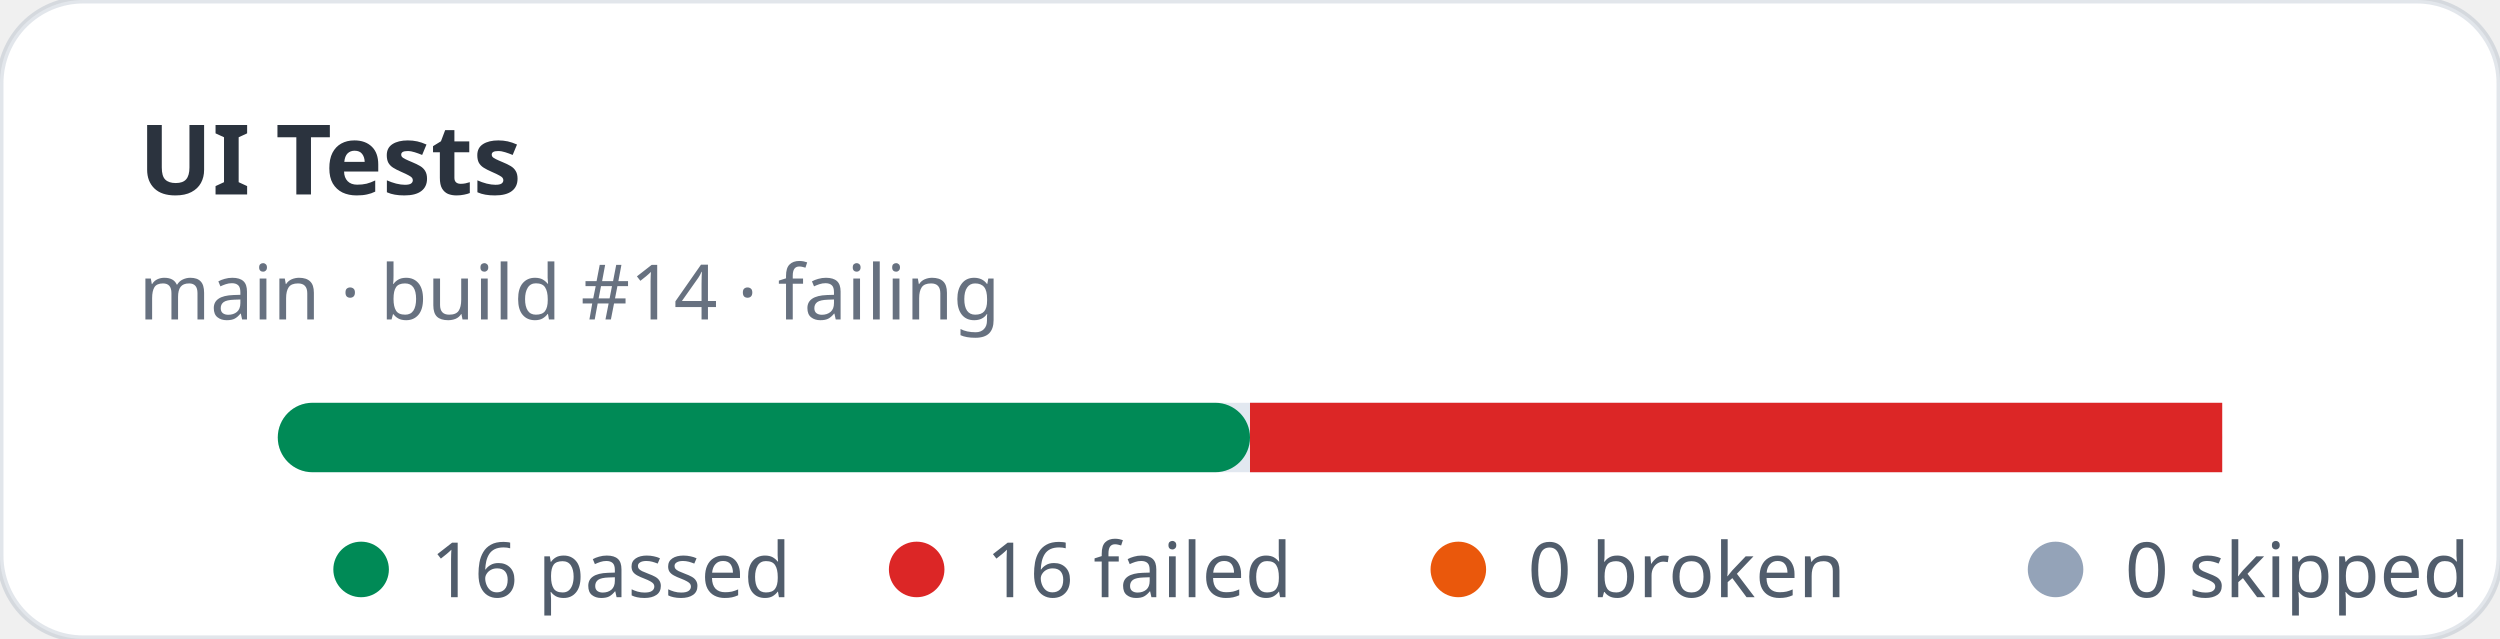
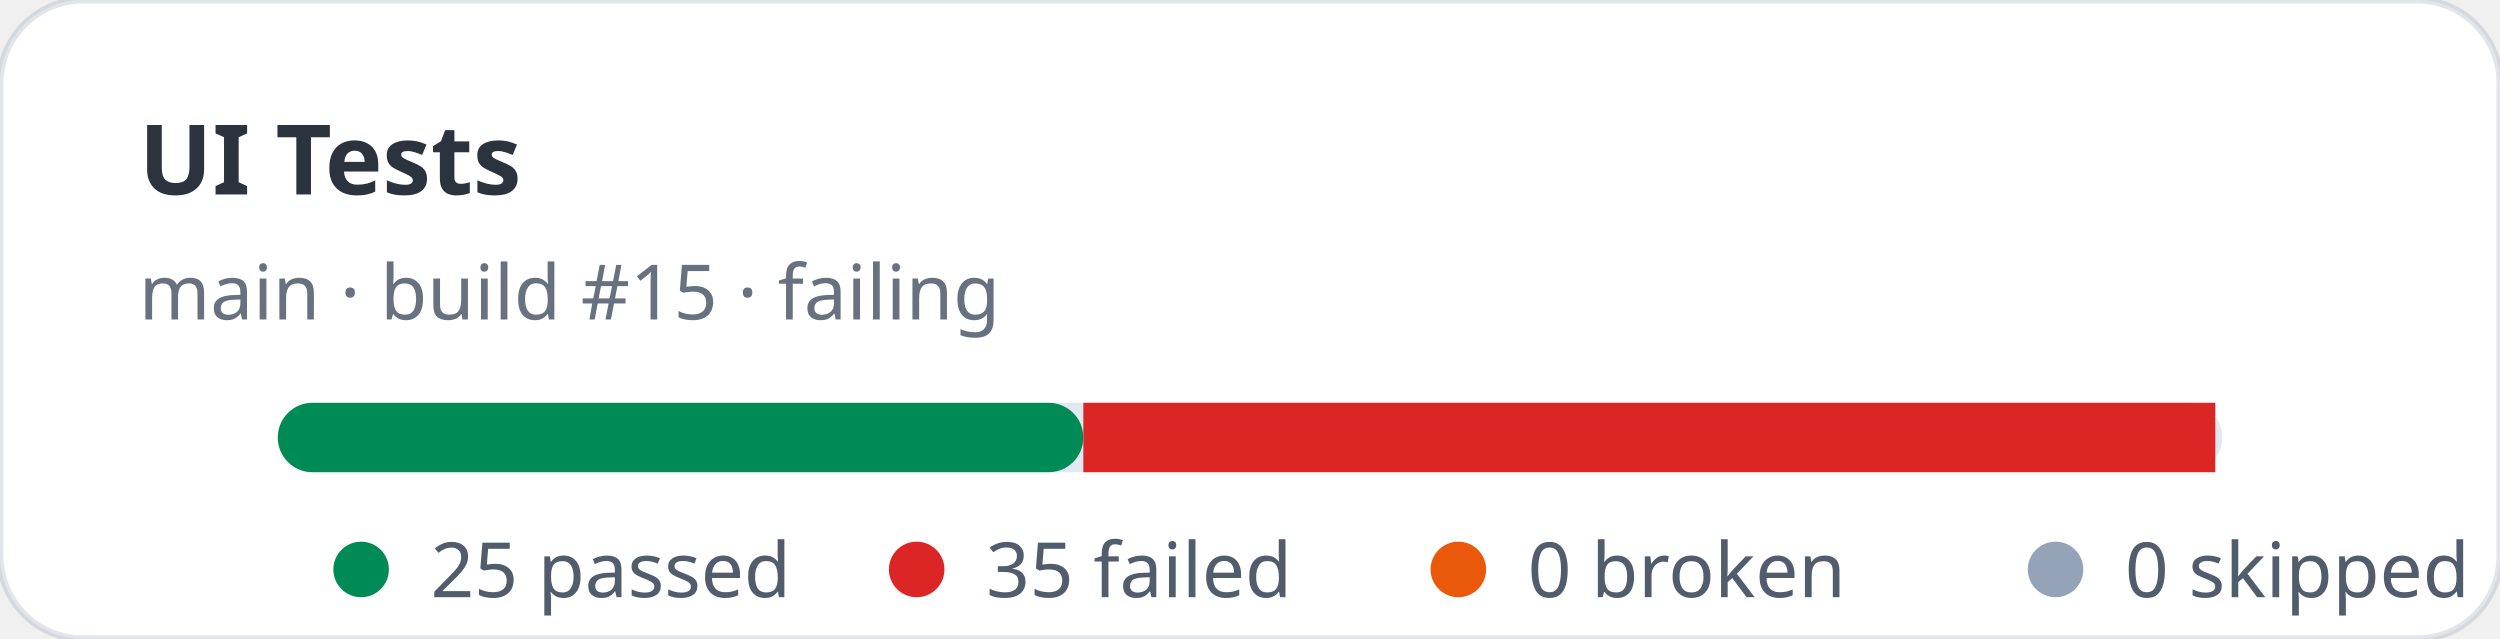
- <svg xmlns="http://www.w3.org/2000/svg" width="360" height="92" viewBox="0 0 360 92" role="img" aria-label="UI Tests stats: 16 passed, 16 failed">
+ <svg xmlns="http://www.w3.org/2000/svg" width="360" height="92" viewBox="0 0 360 92" role="img" aria-label="UI Tests stats: 25 passed, 35 failed">
  <rect width="360" height="92" rx="12" fill="#ffffff" stroke="rgba(11,48,86,0.12)" />
  <text x="20" y="28" fill="rgba(1,10,24,0.83)" font-family="ui-sans-serif,system-ui,sans-serif" font-size="14" font-weight="700">UI Tests</text>
-   <text x="20" y="46" fill="rgba(2,19,44,0.6)" font-family="ui-sans-serif,system-ui,sans-serif" font-size="11">main · build #14 · failing</text>
+   <text x="20" y="46" fill="rgba(2,19,44,0.6)" font-family="ui-sans-serif,system-ui,sans-serif" font-size="11">main · build #15 · failing</text>
  <rect x="40" y="58" width="280" height="10" rx="5" fill="#e2e8f0" />
-   <rect x="40" y="58" width="140" height="10" rx="5" fill="#008a56" />
-   <rect x="180" y="58" width="140" height="10" fill="#dc2626" />
+   <rect x="40" y="58" width="116" height="10" rx="5" fill="#008a56" />
+   <rect x="156" y="58" width="163" height="10" fill="#dc2626" />
  <g font-family="ui-sans-serif,system-ui,sans-serif" font-size="11" fill="rgba(1,18,40,0.68)">
    <circle cx="52" cy="82" r="4" fill="#008a56" />
-     <text x="62" y="86">16 passed</text>
+     <text x="62" y="86">25 passed</text>
    <circle cx="132" cy="82" r="4" fill="#dc2626" />
-     <text x="142" y="86">16 failed</text>
+     <text x="142" y="86">35 failed</text>
    <circle cx="210" cy="82" r="4" fill="#ea580c" />
    <text x="220" y="86">0 broken</text>
    <circle cx="296" cy="82" r="4" fill="#94a3b8" />
    <text x="306" y="86">0 skipped</text>
  </g>
</svg>
